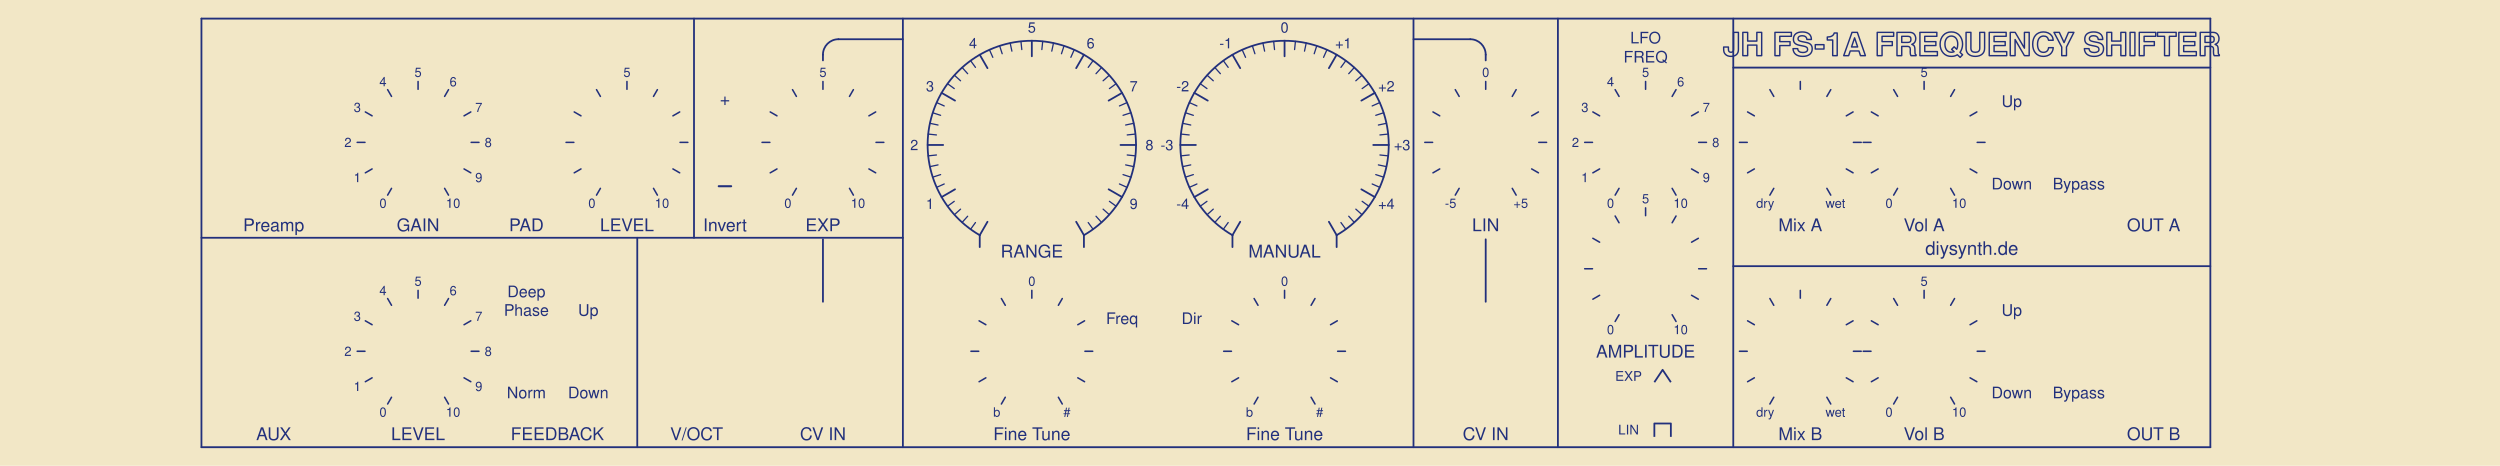
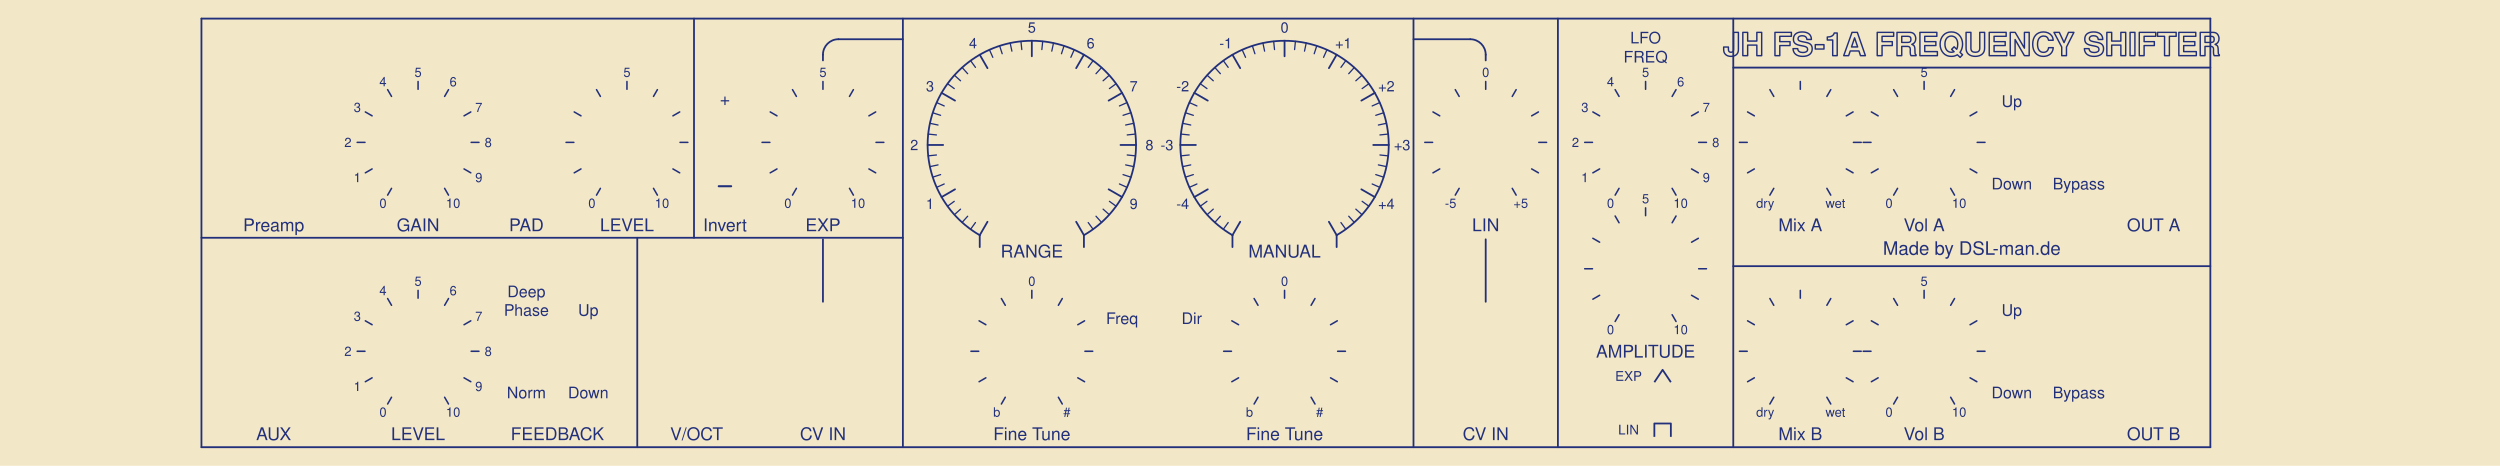
<svg xmlns="http://www.w3.org/2000/svg" width="484.717mm" height="90.311mm" viewBox="-1.058 -1.106 484.717 90.311">
  <rect x="-1.058" y="-1.106" width="484.717" height="90.311" fill="#F2E7C6" />
  <line x1="38" y1="2.5" x2="427.5" y2="2.5" stroke="#22307C" stroke-width="0.35" stroke-linecap="round" />
  <line x1="38" y1="85.6" x2="427.5" y2="85.6" stroke="#22307C" stroke-width="0.35" stroke-linecap="round" />
  <line x1="38" y1="45" x2="174" y2="45" stroke="#22307C" stroke-width="0.35" stroke-linecap="round" />
  <line x1="335" y1="12" x2="427.5" y2="12" stroke="#22307C" stroke-width="0.35" stroke-linecap="round" />
  <line x1="335" y1="50.5" x2="427.5" y2="50.5" stroke="#22307C" stroke-width="0.35" stroke-linecap="round" />
  <line x1="38" y1="2.5" x2="38" y2="85.6" stroke="#22307C" stroke-width="0.35" stroke-linecap="round" />
  <line x1="133.5" y1="2.5" x2="133.5" y2="45" stroke="#22307C" stroke-width="0.35" stroke-linecap="round" />
  <line x1="122.5" y1="45" x2="122.5" y2="85.6" stroke="#22307C" stroke-width="0.35" stroke-linecap="round" />
  <line x1="174" y1="2.5" x2="174" y2="85.6" stroke="#22307C" stroke-width="0.35" stroke-linecap="round" />
  <line x1="273" y1="2.5" x2="273" y2="85.6" stroke="#22307C" stroke-width="0.35" stroke-linecap="round" />
  <line x1="301" y1="2.5" x2="301" y2="85.6" stroke="#22307C" stroke-width="0.35" stroke-linecap="round" />
  <line x1="335" y1="2.5" x2="335" y2="85.6" stroke="#22307C" stroke-width="0.35" stroke-linecap="round" />
  <line x1="427.5" y1="2.5" x2="427.5" y2="85.6" stroke="#22307C" stroke-width="0.35" stroke-linecap="round" />
  <text x="52" y="43.724" font-family="'Segoe UI', 'Myriad Pro', 'Helvetica Neue', Helvetica, Arial, sans-serif" font-size="3.4" text-anchor="middle" fill="#22307C">Preamp</text>
  <line x1="74.85" y1="35.42" x2="74.1" y2="36.719" stroke="#22307C" stroke-width="0.3" stroke-linecap="round" />
  <line x1="71.08" y1="31.65" x2="69.781" y2="32.4" stroke="#22307C" stroke-width="0.3" stroke-linecap="round" />
  <line x1="69.7" y1="26.5" x2="68.2" y2="26.5" stroke="#22307C" stroke-width="0.3" stroke-linecap="round" />
  <line x1="71.08" y1="21.35" x2="69.781" y2="20.6" stroke="#22307C" stroke-width="0.3" stroke-linecap="round" />
  <line x1="74.85" y1="17.58" x2="74.1" y2="16.281" stroke="#22307C" stroke-width="0.3" stroke-linecap="round" />
  <line x1="80" y1="16.2" x2="80" y2="14.7" stroke="#22307C" stroke-width="0.3" stroke-linecap="round" />
  <line x1="85.15" y1="17.58" x2="85.9" y2="16.281" stroke="#22307C" stroke-width="0.3" stroke-linecap="round" />
  <line x1="88.92" y1="21.35" x2="90.219" y2="20.6" stroke="#22307C" stroke-width="0.3" stroke-linecap="round" />
  <line x1="90.3" y1="26.5" x2="91.8" y2="26.5" stroke="#22307C" stroke-width="0.3" stroke-linecap="round" />
  <line x1="88.92" y1="31.65" x2="90.219" y2="32.4" stroke="#22307C" stroke-width="0.3" stroke-linecap="round" />
  <line x1="85.15" y1="35.42" x2="85.9" y2="36.719" stroke="#22307C" stroke-width="0.3" stroke-linecap="round" />
  <text x="73.2" y="39.178" font-family="'Segoe UI', 'Myriad Pro', 'Helvetica Neue', Helvetica, Arial, sans-serif" font-size="2.5" text-anchor="middle" fill="#22307C">0</text>
  <text x="68.222" y="34.2" font-family="'Segoe UI', 'Myriad Pro', 'Helvetica Neue', Helvetica, Arial, sans-serif" font-size="2.5" text-anchor="middle" fill="#22307C">1</text>
  <text x="66.4" y="27.4" font-family="'Segoe UI', 'Myriad Pro', 'Helvetica Neue', Helvetica, Arial, sans-serif" font-size="2.5" text-anchor="middle" fill="#22307C">2</text>
  <text x="68.222" y="20.6" font-family="'Segoe UI', 'Myriad Pro', 'Helvetica Neue', Helvetica, Arial, sans-serif" font-size="2.5" text-anchor="middle" fill="#22307C">3</text>
  <text x="73.2" y="15.622" font-family="'Segoe UI', 'Myriad Pro', 'Helvetica Neue', Helvetica, Arial, sans-serif" font-size="2.5" text-anchor="middle" fill="#22307C">4</text>
  <text x="80" y="13.8" font-family="'Segoe UI', 'Myriad Pro', 'Helvetica Neue', Helvetica, Arial, sans-serif" font-size="2.5" text-anchor="middle" fill="#22307C">5</text>
  <text x="86.8" y="15.622" font-family="'Segoe UI', 'Myriad Pro', 'Helvetica Neue', Helvetica, Arial, sans-serif" font-size="2.5" text-anchor="middle" fill="#22307C">6</text>
  <text x="91.778" y="20.6" font-family="'Segoe UI', 'Myriad Pro', 'Helvetica Neue', Helvetica, Arial, sans-serif" font-size="2.5" text-anchor="middle" fill="#22307C">7</text>
  <text x="93.6" y="27.4" font-family="'Segoe UI', 'Myriad Pro', 'Helvetica Neue', Helvetica, Arial, sans-serif" font-size="2.5" text-anchor="middle" fill="#22307C">8</text>
  <text x="91.778" y="34.2" font-family="'Segoe UI', 'Myriad Pro', 'Helvetica Neue', Helvetica, Arial, sans-serif" font-size="2.5" text-anchor="middle" fill="#22307C">9</text>
  <text x="86.8" y="39.178" font-family="'Segoe UI', 'Myriad Pro', 'Helvetica Neue', Helvetica, Arial, sans-serif" font-size="2.5" text-anchor="middle" fill="#22307C">10</text>
  <text x="80" y="43.724" font-family="'Segoe UI', 'Myriad Pro', 'Helvetica Neue', Helvetica, Arial, sans-serif" font-size="3.4" text-anchor="middle" fill="#22307C">GAIN</text>
  <text x="101" y="43.724" font-family="'Segoe UI', 'Myriad Pro', 'Helvetica Neue', Helvetica, Arial, sans-serif" font-size="3.4" text-anchor="middle" fill="#22307C">PAD</text>
  <line x1="115.35" y1="35.42" x2="114.6" y2="36.719" stroke="#22307C" stroke-width="0.3" stroke-linecap="round" />
  <line x1="111.58" y1="31.65" x2="110.281" y2="32.4" stroke="#22307C" stroke-width="0.3" stroke-linecap="round" />
  <line x1="110.2" y1="26.5" x2="108.7" y2="26.5" stroke="#22307C" stroke-width="0.3" stroke-linecap="round" />
  <line x1="111.58" y1="21.35" x2="110.281" y2="20.6" stroke="#22307C" stroke-width="0.3" stroke-linecap="round" />
  <line x1="115.35" y1="17.58" x2="114.6" y2="16.281" stroke="#22307C" stroke-width="0.3" stroke-linecap="round" />
  <line x1="120.5" y1="16.2" x2="120.5" y2="14.7" stroke="#22307C" stroke-width="0.3" stroke-linecap="round" />
  <line x1="125.65" y1="17.58" x2="126.4" y2="16.281" stroke="#22307C" stroke-width="0.3" stroke-linecap="round" />
  <line x1="129.42" y1="21.35" x2="130.719" y2="20.6" stroke="#22307C" stroke-width="0.3" stroke-linecap="round" />
  <line x1="130.8" y1="26.5" x2="132.3" y2="26.5" stroke="#22307C" stroke-width="0.3" stroke-linecap="round" />
  <line x1="129.42" y1="31.65" x2="130.719" y2="32.4" stroke="#22307C" stroke-width="0.3" stroke-linecap="round" />
  <line x1="125.65" y1="35.42" x2="126.4" y2="36.719" stroke="#22307C" stroke-width="0.3" stroke-linecap="round" />
  <text x="113.7" y="39.178" font-family="'Segoe UI', 'Myriad Pro', 'Helvetica Neue', Helvetica, Arial, sans-serif" font-size="2.5" text-anchor="middle" fill="#22307C">0</text>
  <text x="120.5" y="13.8" font-family="'Segoe UI', 'Myriad Pro', 'Helvetica Neue', Helvetica, Arial, sans-serif" font-size="2.5" text-anchor="middle" fill="#22307C">5</text>
  <text x="127.3" y="39.178" font-family="'Segoe UI', 'Myriad Pro', 'Helvetica Neue', Helvetica, Arial, sans-serif" font-size="2.5" text-anchor="middle" fill="#22307C">10</text>
  <text x="120.5" y="43.724" font-family="'Segoe UI', 'Myriad Pro', 'Helvetica Neue', Helvetica, Arial, sans-serif" font-size="3.4" text-anchor="middle" fill="#22307C">LEVEL</text>
  <text x="52" y="84.224" font-family="'Segoe UI', 'Myriad Pro', 'Helvetica Neue', Helvetica, Arial, sans-serif" font-size="3.4" text-anchor="middle" fill="#22307C">AUX</text>
  <line x1="74.85" y1="75.92" x2="74.1" y2="77.219" stroke="#22307C" stroke-width="0.3" stroke-linecap="round" />
  <line x1="71.08" y1="72.15" x2="69.781" y2="72.9" stroke="#22307C" stroke-width="0.3" stroke-linecap="round" />
  <line x1="69.7" y1="67" x2="68.2" y2="67" stroke="#22307C" stroke-width="0.3" stroke-linecap="round" />
  <line x1="71.08" y1="61.85" x2="69.781" y2="61.1" stroke="#22307C" stroke-width="0.3" stroke-linecap="round" />
  <line x1="74.85" y1="58.08" x2="74.1" y2="56.781" stroke="#22307C" stroke-width="0.3" stroke-linecap="round" />
  <line x1="80" y1="56.7" x2="80" y2="55.2" stroke="#22307C" stroke-width="0.3" stroke-linecap="round" />
  <line x1="85.15" y1="58.08" x2="85.9" y2="56.781" stroke="#22307C" stroke-width="0.3" stroke-linecap="round" />
  <line x1="88.92" y1="61.85" x2="90.219" y2="61.1" stroke="#22307C" stroke-width="0.3" stroke-linecap="round" />
  <line x1="90.3" y1="67" x2="91.8" y2="67" stroke="#22307C" stroke-width="0.3" stroke-linecap="round" />
  <line x1="88.92" y1="72.15" x2="90.219" y2="72.9" stroke="#22307C" stroke-width="0.3" stroke-linecap="round" />
  <line x1="85.15" y1="75.92" x2="85.9" y2="77.219" stroke="#22307C" stroke-width="0.3" stroke-linecap="round" />
  <text x="73.2" y="79.678" font-family="'Segoe UI', 'Myriad Pro', 'Helvetica Neue', Helvetica, Arial, sans-serif" font-size="2.5" text-anchor="middle" fill="#22307C">0</text>
  <text x="68.222" y="74.7" font-family="'Segoe UI', 'Myriad Pro', 'Helvetica Neue', Helvetica, Arial, sans-serif" font-size="2.5" text-anchor="middle" fill="#22307C">1</text>
  <text x="66.4" y="67.9" font-family="'Segoe UI', 'Myriad Pro', 'Helvetica Neue', Helvetica, Arial, sans-serif" font-size="2.5" text-anchor="middle" fill="#22307C">2</text>
  <text x="68.222" y="61.1" font-family="'Segoe UI', 'Myriad Pro', 'Helvetica Neue', Helvetica, Arial, sans-serif" font-size="2.5" text-anchor="middle" fill="#22307C">3</text>
  <text x="73.2" y="56.122" font-family="'Segoe UI', 'Myriad Pro', 'Helvetica Neue', Helvetica, Arial, sans-serif" font-size="2.5" text-anchor="middle" fill="#22307C">4</text>
  <text x="80" y="54.3" font-family="'Segoe UI', 'Myriad Pro', 'Helvetica Neue', Helvetica, Arial, sans-serif" font-size="2.5" text-anchor="middle" fill="#22307C">5</text>
  <text x="86.8" y="56.122" font-family="'Segoe UI', 'Myriad Pro', 'Helvetica Neue', Helvetica, Arial, sans-serif" font-size="2.5" text-anchor="middle" fill="#22307C">6</text>
  <text x="91.778" y="61.1" font-family="'Segoe UI', 'Myriad Pro', 'Helvetica Neue', Helvetica, Arial, sans-serif" font-size="2.5" text-anchor="middle" fill="#22307C">7</text>
  <text x="93.6" y="67.9" font-family="'Segoe UI', 'Myriad Pro', 'Helvetica Neue', Helvetica, Arial, sans-serif" font-size="2.5" text-anchor="middle" fill="#22307C">8</text>
  <text x="91.778" y="74.7" font-family="'Segoe UI', 'Myriad Pro', 'Helvetica Neue', Helvetica, Arial, sans-serif" font-size="2.5" text-anchor="middle" fill="#22307C">9</text>
  <text x="86.8" y="79.678" font-family="'Segoe UI', 'Myriad Pro', 'Helvetica Neue', Helvetica, Arial, sans-serif" font-size="2.5" text-anchor="middle" fill="#22307C">10</text>
  <text x="80" y="84.224" font-family="'Segoe UI', 'Myriad Pro', 'Helvetica Neue', Helvetica, Arial, sans-serif" font-size="3.4" text-anchor="middle" fill="#22307C">LEVEL</text>
  <text x="101" y="56.516" font-family="'Segoe UI', 'Myriad Pro', 'Helvetica Neue', Helvetica, Arial, sans-serif" font-size="3.1" text-anchor="middle" fill="#22307C">Deep</text>
  <text x="101" y="60.116" font-family="'Segoe UI', 'Myriad Pro', 'Helvetica Neue', Helvetica, Arial, sans-serif" font-size="3.1" text-anchor="middle" fill="#22307C">Phase</text>
  <text x="101" y="76.116" font-family="'Segoe UI', 'Myriad Pro', 'Helvetica Neue', Helvetica, Arial, sans-serif" font-size="3.1" text-anchor="middle" fill="#22307C">Norm</text>
  <text x="113" y="60.116" font-family="'Segoe UI', 'Myriad Pro', 'Helvetica Neue', Helvetica, Arial, sans-serif" font-size="3.1" text-anchor="middle" fill="#22307C">Up</text>
  <text x="113" y="76.116" font-family="'Segoe UI', 'Myriad Pro', 'Helvetica Neue', Helvetica, Arial, sans-serif" font-size="3.1" text-anchor="middle" fill="#22307C">Down</text>
  <text x="107" y="84.224" font-family="'Segoe UI', 'Myriad Pro', 'Helvetica Neue', Helvetica, Arial, sans-serif" font-size="3.4" text-anchor="middle" fill="#22307C">FEEDBACK</text>
  <text x="139.5" y="19.224" font-family="'Segoe UI', 'Myriad Pro', 'Helvetica Neue', Helvetica, Arial, sans-serif" font-size="3.4" text-anchor="middle" fill="#22307C">+</text>
  <line x1="138.3" y1="35" x2="140.7" y2="35" stroke="#22307C" stroke-width="0.4" stroke-linecap="round" />
  <text x="139.5" y="43.724" font-family="'Segoe UI', 'Myriad Pro', 'Helvetica Neue', Helvetica, Arial, sans-serif" font-size="3.4" text-anchor="middle" fill="#22307C">Invert</text>
  <line x1="153.35" y1="35.42" x2="152.6" y2="36.719" stroke="#22307C" stroke-width="0.3" stroke-linecap="round" />
  <line x1="149.58" y1="31.65" x2="148.281" y2="32.4" stroke="#22307C" stroke-width="0.3" stroke-linecap="round" />
  <line x1="148.2" y1="26.5" x2="146.7" y2="26.5" stroke="#22307C" stroke-width="0.3" stroke-linecap="round" />
  <line x1="149.58" y1="21.35" x2="148.281" y2="20.6" stroke="#22307C" stroke-width="0.3" stroke-linecap="round" />
  <line x1="153.35" y1="17.58" x2="152.6" y2="16.281" stroke="#22307C" stroke-width="0.3" stroke-linecap="round" />
  <line x1="158.5" y1="16.2" x2="158.5" y2="14.7" stroke="#22307C" stroke-width="0.3" stroke-linecap="round" />
  <line x1="163.65" y1="17.58" x2="164.4" y2="16.281" stroke="#22307C" stroke-width="0.3" stroke-linecap="round" />
  <line x1="167.42" y1="21.35" x2="168.719" y2="20.6" stroke="#22307C" stroke-width="0.3" stroke-linecap="round" />
  <line x1="168.8" y1="26.5" x2="170.3" y2="26.5" stroke="#22307C" stroke-width="0.3" stroke-linecap="round" />
  <line x1="167.42" y1="31.65" x2="168.719" y2="32.4" stroke="#22307C" stroke-width="0.3" stroke-linecap="round" />
  <line x1="163.65" y1="35.42" x2="164.4" y2="36.719" stroke="#22307C" stroke-width="0.3" stroke-linecap="round" />
  <text x="151.7" y="39.178" font-family="'Segoe UI', 'Myriad Pro', 'Helvetica Neue', Helvetica, Arial, sans-serif" font-size="2.5" text-anchor="middle" fill="#22307C">0</text>
  <text x="158.5" y="13.8" font-family="'Segoe UI', 'Myriad Pro', 'Helvetica Neue', Helvetica, Arial, sans-serif" font-size="2.5" text-anchor="middle" fill="#22307C">5</text>
  <text x="165.3" y="39.178" font-family="'Segoe UI', 'Myriad Pro', 'Helvetica Neue', Helvetica, Arial, sans-serif" font-size="2.5" text-anchor="middle" fill="#22307C">10</text>
  <text x="158.5" y="43.724" font-family="'Segoe UI', 'Myriad Pro', 'Helvetica Neue', Helvetica, Arial, sans-serif" font-size="3.4" text-anchor="middle" fill="#22307C">EXP</text>
  <text x="134" y="84.224" font-family="'Segoe UI', 'Myriad Pro', 'Helvetica Neue', Helvetica, Arial, sans-serif" font-size="3.4" text-anchor="middle" fill="#22307C">V/OCT</text>
  <text x="158.5" y="84.224" font-family="'Segoe UI', 'Myriad Pro', 'Helvetica Neue', Helvetica, Arial, sans-serif" font-size="3.4" text-anchor="middle" fill="#22307C">CV IN</text>
  <line x1="174" y1="6.5" x2="161.5" y2="6.5" stroke="#22307C" stroke-width="0.35" stroke-linecap="round" />
  <path d="M 158.5 9.5 A 3 3 0 0 1 161.5 6.5" fill="none" stroke="#22307C" stroke-width="0.35" stroke-linecap="round" />
  <line x1="158.5" y1="9.5" x2="158.5" y2="10.6" stroke="#22307C" stroke-width="0.35" stroke-linecap="round" />
  <line x1="158.5" y1="45.3" x2="158.5" y2="57.4" stroke="#22307C" stroke-width="0.35" stroke-linecap="round" />
  <line x1="190.4" y1="41.896" x2="188.9" y2="44.494" stroke="#22307C" stroke-width="0.35" stroke-linecap="round" />
  <line x1="184.104" y1="35.6" x2="181.506" y2="37.1" stroke="#22307C" stroke-width="0.35" stroke-linecap="round" />
  <line x1="181.8" y1="27" x2="178.8" y2="27" stroke="#22307C" stroke-width="0.35" stroke-linecap="round" />
  <line x1="184.104" y1="18.4" x2="181.506" y2="16.9" stroke="#22307C" stroke-width="0.35" stroke-linecap="round" />
  <line x1="190.4" y1="12.104" x2="188.9" y2="9.506" stroke="#22307C" stroke-width="0.35" stroke-linecap="round" />
  <line x1="199" y1="9.8" x2="199" y2="6.8" stroke="#22307C" stroke-width="0.35" stroke-linecap="round" />
  <line x1="207.6" y1="12.104" x2="209.1" y2="9.506" stroke="#22307C" stroke-width="0.35" stroke-linecap="round" />
  <line x1="213.896" y1="18.4" x2="216.494" y2="16.9" stroke="#22307C" stroke-width="0.35" stroke-linecap="round" />
  <line x1="216.2" y1="27" x2="219.2" y2="27" stroke="#22307C" stroke-width="0.35" stroke-linecap="round" />
  <line x1="213.896" y1="35.6" x2="216.494" y2="37.1" stroke="#22307C" stroke-width="0.35" stroke-linecap="round" />
  <line x1="207.6" y1="41.896" x2="209.1" y2="44.494" stroke="#22307C" stroke-width="0.35" stroke-linecap="round" />
  <line x1="188.067" y1="42.048" x2="187.127" y2="43.342" stroke="#22307C" stroke-width="0.25" stroke-linecap="round" />
  <line x1="186.554" y1="40.822" x2="185.484" y2="42.012" stroke="#22307C" stroke-width="0.25" stroke-linecap="round" />
  <line x1="185.178" y1="39.446" x2="183.988" y2="40.516" stroke="#22307C" stroke-width="0.25" stroke-linecap="round" />
  <line x1="183.952" y1="37.933" x2="182.658" y2="38.873" stroke="#22307C" stroke-width="0.25" stroke-linecap="round" />
  <line x1="182.008" y1="34.565" x2="180.546" y2="35.216" stroke="#22307C" stroke-width="0.25" stroke-linecap="round" />
  <line x1="181.31" y1="32.748" x2="179.789" y2="33.242" stroke="#22307C" stroke-width="0.25" stroke-linecap="round" />
  <line x1="180.806" y1="30.867" x2="179.241" y2="31.2" stroke="#22307C" stroke-width="0.25" stroke-linecap="round" />
  <line x1="180.502" y1="28.944" x2="178.911" y2="29.111" stroke="#22307C" stroke-width="0.25" stroke-linecap="round" />
  <line x1="180.502" y1="25.056" x2="178.911" y2="24.889" stroke="#22307C" stroke-width="0.25" stroke-linecap="round" />
  <line x1="180.806" y1="23.133" x2="179.241" y2="22.8" stroke="#22307C" stroke-width="0.25" stroke-linecap="round" />
  <line x1="181.31" y1="21.252" x2="179.789" y2="20.758" stroke="#22307C" stroke-width="0.25" stroke-linecap="round" />
  <line x1="182.008" y1="19.435" x2="180.546" y2="18.784" stroke="#22307C" stroke-width="0.25" stroke-linecap="round" />
  <line x1="183.952" y1="16.067" x2="182.658" y2="15.127" stroke="#22307C" stroke-width="0.25" stroke-linecap="round" />
  <line x1="185.178" y1="14.554" x2="183.988" y2="13.484" stroke="#22307C" stroke-width="0.25" stroke-linecap="round" />
  <line x1="186.554" y1="13.178" x2="185.484" y2="11.988" stroke="#22307C" stroke-width="0.25" stroke-linecap="round" />
  <line x1="188.067" y1="11.952" x2="187.127" y2="10.658" stroke="#22307C" stroke-width="0.25" stroke-linecap="round" />
  <line x1="191.435" y1="10.008" x2="190.784" y2="8.546" stroke="#22307C" stroke-width="0.25" stroke-linecap="round" />
  <line x1="193.252" y1="9.31" x2="192.758" y2="7.789" stroke="#22307C" stroke-width="0.25" stroke-linecap="round" />
  <line x1="195.133" y1="8.806" x2="194.8" y2="7.241" stroke="#22307C" stroke-width="0.25" stroke-linecap="round" />
  <line x1="197.056" y1="8.502" x2="196.889" y2="6.911" stroke="#22307C" stroke-width="0.25" stroke-linecap="round" />
  <line x1="200.944" y1="8.502" x2="201.111" y2="6.911" stroke="#22307C" stroke-width="0.25" stroke-linecap="round" />
  <line x1="202.867" y1="8.806" x2="203.2" y2="7.241" stroke="#22307C" stroke-width="0.25" stroke-linecap="round" />
  <line x1="204.748" y1="9.31" x2="205.242" y2="7.789" stroke="#22307C" stroke-width="0.25" stroke-linecap="round" />
  <line x1="206.565" y1="10.008" x2="207.216" y2="8.546" stroke="#22307C" stroke-width="0.25" stroke-linecap="round" />
  <line x1="209.933" y1="11.952" x2="210.873" y2="10.658" stroke="#22307C" stroke-width="0.25" stroke-linecap="round" />
  <line x1="211.446" y1="13.178" x2="212.516" y2="11.988" stroke="#22307C" stroke-width="0.25" stroke-linecap="round" />
  <line x1="212.822" y1="14.554" x2="214.012" y2="13.484" stroke="#22307C" stroke-width="0.25" stroke-linecap="round" />
  <line x1="214.048" y1="16.067" x2="215.342" y2="15.127" stroke="#22307C" stroke-width="0.25" stroke-linecap="round" />
  <line x1="215.992" y1="19.435" x2="217.454" y2="18.784" stroke="#22307C" stroke-width="0.25" stroke-linecap="round" />
  <line x1="216.69" y1="21.252" x2="218.211" y2="20.758" stroke="#22307C" stroke-width="0.25" stroke-linecap="round" />
  <line x1="217.194" y1="23.133" x2="218.759" y2="22.8" stroke="#22307C" stroke-width="0.25" stroke-linecap="round" />
  <line x1="217.498" y1="25.056" x2="219.089" y2="24.889" stroke="#22307C" stroke-width="0.25" stroke-linecap="round" />
  <line x1="217.498" y1="28.944" x2="219.089" y2="29.111" stroke="#22307C" stroke-width="0.25" stroke-linecap="round" />
  <line x1="217.194" y1="30.867" x2="218.759" y2="31.2" stroke="#22307C" stroke-width="0.25" stroke-linecap="round" />
  <line x1="216.69" y1="32.748" x2="218.211" y2="33.242" stroke="#22307C" stroke-width="0.25" stroke-linecap="round" />
  <line x1="215.992" y1="34.565" x2="217.454" y2="35.216" stroke="#22307C" stroke-width="0.25" stroke-linecap="round" />
  <line x1="214.048" y1="37.933" x2="215.342" y2="38.873" stroke="#22307C" stroke-width="0.25" stroke-linecap="round" />
  <line x1="212.822" y1="39.446" x2="214.012" y2="40.516" stroke="#22307C" stroke-width="0.25" stroke-linecap="round" />
  <line x1="211.446" y1="40.822" x2="212.516" y2="42.012" stroke="#22307C" stroke-width="0.25" stroke-linecap="round" />
  <line x1="209.933" y1="42.048" x2="210.873" y2="43.342" stroke="#22307C" stroke-width="0.25" stroke-linecap="round" />
  <path d="M 188.9 44.494 A 20.2 20.2 0 1 1 209.1 44.494" fill="none" stroke="#22307C" stroke-width="0.35" stroke-linecap="round" />
  <line x1="188.9" y1="44.494" x2="188.9" y2="46.8" stroke="#22307C" stroke-width="0.35" stroke-linecap="round" />
  <line x1="209.1" y1="44.494" x2="209.1" y2="46.8" stroke="#22307C" stroke-width="0.35" stroke-linecap="round" />
  <text x="179.255" y="39.408" font-family="'Segoe UI', 'Myriad Pro', 'Helvetica Neue', Helvetica, Arial, sans-serif" font-size="2.8" text-anchor="middle" fill="#22307C">1</text>
  <text x="176.2" y="28.008" font-family="'Segoe UI', 'Myriad Pro', 'Helvetica Neue', Helvetica, Arial, sans-serif" font-size="2.8" text-anchor="middle" fill="#22307C">2</text>
  <text x="179.255" y="16.608" font-family="'Segoe UI', 'Myriad Pro', 'Helvetica Neue', Helvetica, Arial, sans-serif" font-size="2.8" text-anchor="middle" fill="#22307C">3</text>
  <text x="187.6" y="8.263" font-family="'Segoe UI', 'Myriad Pro', 'Helvetica Neue', Helvetica, Arial, sans-serif" font-size="2.8" text-anchor="middle" fill="#22307C">4</text>
  <text x="199" y="5.208" font-family="'Segoe UI', 'Myriad Pro', 'Helvetica Neue', Helvetica, Arial, sans-serif" font-size="2.8" text-anchor="middle" fill="#22307C">5</text>
  <text x="210.4" y="8.263" font-family="'Segoe UI', 'Myriad Pro', 'Helvetica Neue', Helvetica, Arial, sans-serif" font-size="2.8" text-anchor="middle" fill="#22307C">6</text>
  <text x="218.745" y="16.608" font-family="'Segoe UI', 'Myriad Pro', 'Helvetica Neue', Helvetica, Arial, sans-serif" font-size="2.8" text-anchor="middle" fill="#22307C">7</text>
  <text x="221.8" y="28.008" font-family="'Segoe UI', 'Myriad Pro', 'Helvetica Neue', Helvetica, Arial, sans-serif" font-size="2.8" text-anchor="middle" fill="#22307C">8</text>
  <text x="218.745" y="39.408" font-family="'Segoe UI', 'Myriad Pro', 'Helvetica Neue', Helvetica, Arial, sans-serif" font-size="2.8" text-anchor="middle" fill="#22307C">9</text>
  <text x="199" y="48.824" font-family="'Segoe UI', 'Myriad Pro', 'Helvetica Neue', Helvetica, Arial, sans-serif" font-size="3.4" text-anchor="middle" fill="#22307C">RANGE</text>
  <line x1="239.4" y1="41.896" x2="237.9" y2="44.494" stroke="#22307C" stroke-width="0.35" stroke-linecap="round" />
  <line x1="233.104" y1="35.6" x2="230.506" y2="37.1" stroke="#22307C" stroke-width="0.35" stroke-linecap="round" />
  <line x1="230.8" y1="27" x2="227.8" y2="27" stroke="#22307C" stroke-width="0.35" stroke-linecap="round" />
  <line x1="233.104" y1="18.4" x2="230.506" y2="16.9" stroke="#22307C" stroke-width="0.35" stroke-linecap="round" />
  <line x1="239.4" y1="12.104" x2="237.9" y2="9.506" stroke="#22307C" stroke-width="0.35" stroke-linecap="round" />
  <line x1="248" y1="9.8" x2="248" y2="6.8" stroke="#22307C" stroke-width="0.35" stroke-linecap="round" />
  <line x1="256.6" y1="12.104" x2="258.1" y2="9.506" stroke="#22307C" stroke-width="0.35" stroke-linecap="round" />
  <line x1="262.896" y1="18.4" x2="265.494" y2="16.9" stroke="#22307C" stroke-width="0.35" stroke-linecap="round" />
  <line x1="265.2" y1="27" x2="268.2" y2="27" stroke="#22307C" stroke-width="0.35" stroke-linecap="round" />
  <line x1="262.896" y1="35.6" x2="265.494" y2="37.1" stroke="#22307C" stroke-width="0.35" stroke-linecap="round" />
  <line x1="256.6" y1="41.896" x2="258.1" y2="44.494" stroke="#22307C" stroke-width="0.35" stroke-linecap="round" />
  <line x1="237.067" y1="42.048" x2="236.127" y2="43.342" stroke="#22307C" stroke-width="0.25" stroke-linecap="round" />
  <line x1="235.554" y1="40.822" x2="234.484" y2="42.012" stroke="#22307C" stroke-width="0.25" stroke-linecap="round" />
  <line x1="234.178" y1="39.446" x2="232.988" y2="40.516" stroke="#22307C" stroke-width="0.25" stroke-linecap="round" />
  <line x1="232.952" y1="37.933" x2="231.658" y2="38.873" stroke="#22307C" stroke-width="0.25" stroke-linecap="round" />
  <line x1="231.008" y1="34.565" x2="229.546" y2="35.216" stroke="#22307C" stroke-width="0.25" stroke-linecap="round" />
  <line x1="230.31" y1="32.748" x2="228.789" y2="33.242" stroke="#22307C" stroke-width="0.25" stroke-linecap="round" />
  <line x1="229.806" y1="30.867" x2="228.241" y2="31.2" stroke="#22307C" stroke-width="0.25" stroke-linecap="round" />
  <line x1="229.502" y1="28.944" x2="227.911" y2="29.111" stroke="#22307C" stroke-width="0.25" stroke-linecap="round" />
  <line x1="229.502" y1="25.056" x2="227.911" y2="24.889" stroke="#22307C" stroke-width="0.25" stroke-linecap="round" />
  <line x1="229.806" y1="23.133" x2="228.241" y2="22.8" stroke="#22307C" stroke-width="0.25" stroke-linecap="round" />
  <line x1="230.31" y1="21.252" x2="228.789" y2="20.758" stroke="#22307C" stroke-width="0.25" stroke-linecap="round" />
  <line x1="231.008" y1="19.435" x2="229.546" y2="18.784" stroke="#22307C" stroke-width="0.25" stroke-linecap="round" />
  <line x1="232.952" y1="16.067" x2="231.658" y2="15.127" stroke="#22307C" stroke-width="0.25" stroke-linecap="round" />
  <line x1="234.178" y1="14.554" x2="232.988" y2="13.484" stroke="#22307C" stroke-width="0.25" stroke-linecap="round" />
  <line x1="235.554" y1="13.178" x2="234.484" y2="11.988" stroke="#22307C" stroke-width="0.25" stroke-linecap="round" />
  <line x1="237.067" y1="11.952" x2="236.127" y2="10.658" stroke="#22307C" stroke-width="0.25" stroke-linecap="round" />
  <line x1="240.435" y1="10.008" x2="239.784" y2="8.546" stroke="#22307C" stroke-width="0.25" stroke-linecap="round" />
  <line x1="242.252" y1="9.31" x2="241.758" y2="7.789" stroke="#22307C" stroke-width="0.25" stroke-linecap="round" />
  <line x1="244.133" y1="8.806" x2="243.8" y2="7.241" stroke="#22307C" stroke-width="0.25" stroke-linecap="round" />
  <line x1="246.056" y1="8.502" x2="245.889" y2="6.911" stroke="#22307C" stroke-width="0.25" stroke-linecap="round" />
  <line x1="249.944" y1="8.502" x2="250.111" y2="6.911" stroke="#22307C" stroke-width="0.25" stroke-linecap="round" />
  <line x1="251.867" y1="8.806" x2="252.2" y2="7.241" stroke="#22307C" stroke-width="0.25" stroke-linecap="round" />
  <line x1="253.748" y1="9.31" x2="254.242" y2="7.789" stroke="#22307C" stroke-width="0.25" stroke-linecap="round" />
  <line x1="255.565" y1="10.008" x2="256.216" y2="8.546" stroke="#22307C" stroke-width="0.25" stroke-linecap="round" />
  <line x1="258.933" y1="11.952" x2="259.873" y2="10.658" stroke="#22307C" stroke-width="0.25" stroke-linecap="round" />
  <line x1="260.446" y1="13.178" x2="261.516" y2="11.988" stroke="#22307C" stroke-width="0.25" stroke-linecap="round" />
  <line x1="261.822" y1="14.554" x2="263.012" y2="13.484" stroke="#22307C" stroke-width="0.25" stroke-linecap="round" />
  <line x1="263.048" y1="16.067" x2="264.342" y2="15.127" stroke="#22307C" stroke-width="0.25" stroke-linecap="round" />
  <line x1="264.992" y1="19.435" x2="266.454" y2="18.784" stroke="#22307C" stroke-width="0.25" stroke-linecap="round" />
  <line x1="265.69" y1="21.252" x2="267.211" y2="20.758" stroke="#22307C" stroke-width="0.25" stroke-linecap="round" />
  <line x1="266.194" y1="23.133" x2="267.759" y2="22.8" stroke="#22307C" stroke-width="0.25" stroke-linecap="round" />
  <line x1="266.498" y1="25.056" x2="268.089" y2="24.889" stroke="#22307C" stroke-width="0.25" stroke-linecap="round" />
  <line x1="266.498" y1="28.944" x2="268.089" y2="29.111" stroke="#22307C" stroke-width="0.25" stroke-linecap="round" />
  <line x1="266.194" y1="30.867" x2="267.759" y2="31.2" stroke="#22307C" stroke-width="0.25" stroke-linecap="round" />
  <line x1="265.69" y1="32.748" x2="267.211" y2="33.242" stroke="#22307C" stroke-width="0.25" stroke-linecap="round" />
  <line x1="264.992" y1="34.565" x2="266.454" y2="35.216" stroke="#22307C" stroke-width="0.25" stroke-linecap="round" />
  <line x1="263.048" y1="37.933" x2="264.342" y2="38.873" stroke="#22307C" stroke-width="0.25" stroke-linecap="round" />
  <line x1="261.822" y1="39.446" x2="263.012" y2="40.516" stroke="#22307C" stroke-width="0.25" stroke-linecap="round" />
  <line x1="260.446" y1="40.822" x2="261.516" y2="42.012" stroke="#22307C" stroke-width="0.25" stroke-linecap="round" />
  <line x1="258.933" y1="42.048" x2="259.873" y2="43.342" stroke="#22307C" stroke-width="0.25" stroke-linecap="round" />
  <path d="M 237.9 44.494 A 20.2 20.2 0 1 1 258.1 44.494" fill="none" stroke="#22307C" stroke-width="0.35" stroke-linecap="round" />
  <line x1="237.9" y1="44.494" x2="237.9" y2="46.8" stroke="#22307C" stroke-width="0.35" stroke-linecap="round" />
  <line x1="258.1" y1="44.494" x2="258.1" y2="46.8" stroke="#22307C" stroke-width="0.35" stroke-linecap="round" />
  <text x="228.255" y="39.408" font-family="'Segoe UI', 'Myriad Pro', 'Helvetica Neue', Helvetica, Arial, sans-serif" font-size="2.8" text-anchor="middle" fill="#22307C">-4</text>
  <text x="225.2" y="28.008" font-family="'Segoe UI', 'Myriad Pro', 'Helvetica Neue', Helvetica, Arial, sans-serif" font-size="2.8" text-anchor="middle" fill="#22307C">-3</text>
  <text x="228.255" y="16.608" font-family="'Segoe UI', 'Myriad Pro', 'Helvetica Neue', Helvetica, Arial, sans-serif" font-size="2.8" text-anchor="middle" fill="#22307C">-2</text>
  <text x="236.6" y="8.263" font-family="'Segoe UI', 'Myriad Pro', 'Helvetica Neue', Helvetica, Arial, sans-serif" font-size="2.8" text-anchor="middle" fill="#22307C">-1</text>
  <text x="248" y="5.208" font-family="'Segoe UI', 'Myriad Pro', 'Helvetica Neue', Helvetica, Arial, sans-serif" font-size="2.8" text-anchor="middle" fill="#22307C">0</text>
  <text x="259.4" y="8.263" font-family="'Segoe UI', 'Myriad Pro', 'Helvetica Neue', Helvetica, Arial, sans-serif" font-size="2.8" text-anchor="middle" fill="#22307C">+1</text>
  <text x="267.745" y="16.608" font-family="'Segoe UI', 'Myriad Pro', 'Helvetica Neue', Helvetica, Arial, sans-serif" font-size="2.8" text-anchor="middle" fill="#22307C">+2</text>
  <text x="270.8" y="28.008" font-family="'Segoe UI', 'Myriad Pro', 'Helvetica Neue', Helvetica, Arial, sans-serif" font-size="2.8" text-anchor="middle" fill="#22307C">+3</text>
  <text x="267.745" y="39.408" font-family="'Segoe UI', 'Myriad Pro', 'Helvetica Neue', Helvetica, Arial, sans-serif" font-size="2.8" text-anchor="middle" fill="#22307C">+4</text>
  <text x="248" y="48.824" font-family="'Segoe UI', 'Myriad Pro', 'Helvetica Neue', Helvetica, Arial, sans-serif" font-size="3.4" text-anchor="middle" fill="#22307C">MANUAL</text>
  <line x1="193.85" y1="75.92" x2="193.1" y2="77.219" stroke="#22307C" stroke-width="0.3" stroke-linecap="round" />
  <line x1="190.08" y1="72.15" x2="188.781" y2="72.9" stroke="#22307C" stroke-width="0.3" stroke-linecap="round" />
  <line x1="188.7" y1="67" x2="187.2" y2="67" stroke="#22307C" stroke-width="0.3" stroke-linecap="round" />
  <line x1="190.08" y1="61.85" x2="188.781" y2="61.1" stroke="#22307C" stroke-width="0.3" stroke-linecap="round" />
  <line x1="193.85" y1="58.08" x2="193.1" y2="56.781" stroke="#22307C" stroke-width="0.3" stroke-linecap="round" />
  <line x1="199" y1="56.7" x2="199" y2="55.2" stroke="#22307C" stroke-width="0.3" stroke-linecap="round" />
  <line x1="204.15" y1="58.08" x2="204.9" y2="56.781" stroke="#22307C" stroke-width="0.3" stroke-linecap="round" />
  <line x1="207.92" y1="61.85" x2="209.219" y2="61.1" stroke="#22307C" stroke-width="0.3" stroke-linecap="round" />
  <line x1="209.3" y1="67" x2="210.8" y2="67" stroke="#22307C" stroke-width="0.3" stroke-linecap="round" />
  <line x1="207.92" y1="72.15" x2="209.219" y2="72.9" stroke="#22307C" stroke-width="0.3" stroke-linecap="round" />
  <line x1="204.15" y1="75.92" x2="204.9" y2="77.219" stroke="#22307C" stroke-width="0.3" stroke-linecap="round" />
  <text x="192.2" y="79.678" font-family="'Segoe UI', 'Myriad Pro', 'Helvetica Neue', Helvetica, Arial, sans-serif" font-size="2.5" text-anchor="middle" fill="#22307C">b</text>
  <text x="199" y="54.3" font-family="'Segoe UI', 'Myriad Pro', 'Helvetica Neue', Helvetica, Arial, sans-serif" font-size="2.5" text-anchor="middle" fill="#22307C">0</text>
  <text x="205.8" y="79.678" font-family="'Segoe UI', 'Myriad Pro', 'Helvetica Neue', Helvetica, Arial, sans-serif" font-size="2.5" text-anchor="middle" fill="#22307C">#</text>
  <text x="199" y="84.224" font-family="'Segoe UI', 'Myriad Pro', 'Helvetica Neue', Helvetica, Arial, sans-serif" font-size="3.4" text-anchor="middle" fill="#22307C">Fine Tune</text>
  <line x1="242.85" y1="75.92" x2="242.1" y2="77.219" stroke="#22307C" stroke-width="0.3" stroke-linecap="round" />
  <line x1="239.08" y1="72.15" x2="237.781" y2="72.9" stroke="#22307C" stroke-width="0.3" stroke-linecap="round" />
  <line x1="237.7" y1="67" x2="236.2" y2="67" stroke="#22307C" stroke-width="0.3" stroke-linecap="round" />
  <line x1="239.08" y1="61.85" x2="237.781" y2="61.1" stroke="#22307C" stroke-width="0.3" stroke-linecap="round" />
  <line x1="242.85" y1="58.08" x2="242.1" y2="56.781" stroke="#22307C" stroke-width="0.3" stroke-linecap="round" />
  <line x1="248" y1="56.7" x2="248" y2="55.2" stroke="#22307C" stroke-width="0.3" stroke-linecap="round" />
  <line x1="253.15" y1="58.08" x2="253.9" y2="56.781" stroke="#22307C" stroke-width="0.3" stroke-linecap="round" />
  <line x1="256.92" y1="61.85" x2="258.219" y2="61.1" stroke="#22307C" stroke-width="0.3" stroke-linecap="round" />
  <line x1="258.3" y1="67" x2="259.8" y2="67" stroke="#22307C" stroke-width="0.3" stroke-linecap="round" />
  <line x1="256.92" y1="72.15" x2="258.219" y2="72.9" stroke="#22307C" stroke-width="0.3" stroke-linecap="round" />
  <line x1="253.15" y1="75.92" x2="253.9" y2="77.219" stroke="#22307C" stroke-width="0.3" stroke-linecap="round" />
  <text x="241.2" y="79.678" font-family="'Segoe UI', 'Myriad Pro', 'Helvetica Neue', Helvetica, Arial, sans-serif" font-size="2.5" text-anchor="middle" fill="#22307C">b</text>
  <text x="248" y="54.3" font-family="'Segoe UI', 'Myriad Pro', 'Helvetica Neue', Helvetica, Arial, sans-serif" font-size="2.5" text-anchor="middle" fill="#22307C">0</text>
  <text x="254.8" y="79.678" font-family="'Segoe UI', 'Myriad Pro', 'Helvetica Neue', Helvetica, Arial, sans-serif" font-size="2.5" text-anchor="middle" fill="#22307C">#</text>
  <text x="248" y="84.224" font-family="'Segoe UI', 'Myriad Pro', 'Helvetica Neue', Helvetica, Arial, sans-serif" font-size="3.4" text-anchor="middle" fill="#22307C">Fine Tune</text>
  <text x="216.5" y="61.716" font-family="'Segoe UI', 'Myriad Pro', 'Helvetica Neue', Helvetica, Arial, sans-serif" font-size="3.1" text-anchor="middle" fill="#22307C">Freq</text>
  <text x="230" y="61.716" font-family="'Segoe UI', 'Myriad Pro', 'Helvetica Neue', Helvetica, Arial, sans-serif" font-size="3.1" text-anchor="middle" fill="#22307C">Dir</text>
  <line x1="281.85" y1="35.42" x2="281.1" y2="36.719" stroke="#22307C" stroke-width="0.3" stroke-linecap="round" />
  <line x1="278.08" y1="31.65" x2="276.781" y2="32.4" stroke="#22307C" stroke-width="0.3" stroke-linecap="round" />
  <line x1="276.7" y1="26.5" x2="275.2" y2="26.5" stroke="#22307C" stroke-width="0.3" stroke-linecap="round" />
  <line x1="278.08" y1="21.35" x2="276.781" y2="20.6" stroke="#22307C" stroke-width="0.3" stroke-linecap="round" />
  <line x1="281.85" y1="17.58" x2="281.1" y2="16.281" stroke="#22307C" stroke-width="0.3" stroke-linecap="round" />
  <line x1="287" y1="16.2" x2="287" y2="14.7" stroke="#22307C" stroke-width="0.3" stroke-linecap="round" />
  <line x1="292.15" y1="17.58" x2="292.9" y2="16.281" stroke="#22307C" stroke-width="0.3" stroke-linecap="round" />
  <line x1="295.92" y1="21.35" x2="297.219" y2="20.6" stroke="#22307C" stroke-width="0.3" stroke-linecap="round" />
  <line x1="297.3" y1="26.5" x2="298.8" y2="26.5" stroke="#22307C" stroke-width="0.3" stroke-linecap="round" />
  <line x1="295.92" y1="31.65" x2="297.219" y2="32.4" stroke="#22307C" stroke-width="0.3" stroke-linecap="round" />
  <line x1="292.15" y1="35.42" x2="292.9" y2="36.719" stroke="#22307C" stroke-width="0.3" stroke-linecap="round" />
  <text x="280.2" y="39.178" font-family="'Segoe UI', 'Myriad Pro', 'Helvetica Neue', Helvetica, Arial, sans-serif" font-size="2.5" text-anchor="middle" fill="#22307C">-5</text>
  <text x="287" y="13.8" font-family="'Segoe UI', 'Myriad Pro', 'Helvetica Neue', Helvetica, Arial, sans-serif" font-size="2.5" text-anchor="middle" fill="#22307C">0</text>
  <text x="293.8" y="39.178" font-family="'Segoe UI', 'Myriad Pro', 'Helvetica Neue', Helvetica, Arial, sans-serif" font-size="2.5" text-anchor="middle" fill="#22307C">+5</text>
  <text x="287" y="43.724" font-family="'Segoe UI', 'Myriad Pro', 'Helvetica Neue', Helvetica, Arial, sans-serif" font-size="3.4" text-anchor="middle" fill="#22307C">LIN</text>
  <text x="287" y="84.224" font-family="'Segoe UI', 'Myriad Pro', 'Helvetica Neue', Helvetica, Arial, sans-serif" font-size="3.4" text-anchor="middle" fill="#22307C">CV IN</text>
  <line x1="273" y1="6.5" x2="284" y2="6.5" stroke="#22307C" stroke-width="0.35" stroke-linecap="round" />
  <path d="M 284 6.5 A 3 3 0 0 1 287 9.5" fill="none" stroke="#22307C" stroke-width="0.35" stroke-linecap="round" />
  <line x1="287" y1="9.5" x2="287" y2="10.6" stroke="#22307C" stroke-width="0.35" stroke-linecap="round" />
  <line x1="287" y1="45.3" x2="287" y2="57.4" stroke="#22307C" stroke-width="0.35" stroke-linecap="round" />
  <text x="318" y="7.316" font-family="'Segoe UI', 'Myriad Pro', 'Helvetica Neue', Helvetica, Arial, sans-serif" font-size="3.1" text-anchor="middle" fill="#22307C">LFO</text>
  <text x="318" y="11.016" font-family="'Segoe UI', 'Myriad Pro', 'Helvetica Neue', Helvetica, Arial, sans-serif" font-size="3.1" text-anchor="middle" fill="#22307C">FREQ</text>
  <line x1="312.85" y1="35.42" x2="312.1" y2="36.719" stroke="#22307C" stroke-width="0.3" stroke-linecap="round" />
  <line x1="309.08" y1="31.65" x2="307.781" y2="32.4" stroke="#22307C" stroke-width="0.3" stroke-linecap="round" />
  <line x1="307.7" y1="26.5" x2="306.2" y2="26.5" stroke="#22307C" stroke-width="0.3" stroke-linecap="round" />
  <line x1="309.08" y1="21.35" x2="307.781" y2="20.6" stroke="#22307C" stroke-width="0.3" stroke-linecap="round" />
  <line x1="312.85" y1="17.58" x2="312.1" y2="16.281" stroke="#22307C" stroke-width="0.3" stroke-linecap="round" />
  <line x1="318" y1="16.2" x2="318" y2="14.7" stroke="#22307C" stroke-width="0.3" stroke-linecap="round" />
  <line x1="323.15" y1="17.58" x2="323.9" y2="16.281" stroke="#22307C" stroke-width="0.3" stroke-linecap="round" />
  <line x1="326.92" y1="21.35" x2="328.219" y2="20.6" stroke="#22307C" stroke-width="0.3" stroke-linecap="round" />
  <line x1="328.3" y1="26.5" x2="329.8" y2="26.5" stroke="#22307C" stroke-width="0.3" stroke-linecap="round" />
  <line x1="326.92" y1="31.65" x2="328.219" y2="32.4" stroke="#22307C" stroke-width="0.3" stroke-linecap="round" />
  <line x1="323.15" y1="35.42" x2="323.9" y2="36.719" stroke="#22307C" stroke-width="0.3" stroke-linecap="round" />
  <text x="311.2" y="39.178" font-family="'Segoe UI', 'Myriad Pro', 'Helvetica Neue', Helvetica, Arial, sans-serif" font-size="2.5" text-anchor="middle" fill="#22307C">0</text>
  <text x="306.222" y="34.2" font-family="'Segoe UI', 'Myriad Pro', 'Helvetica Neue', Helvetica, Arial, sans-serif" font-size="2.5" text-anchor="middle" fill="#22307C">1</text>
  <text x="304.4" y="27.4" font-family="'Segoe UI', 'Myriad Pro', 'Helvetica Neue', Helvetica, Arial, sans-serif" font-size="2.5" text-anchor="middle" fill="#22307C">2</text>
  <text x="306.222" y="20.6" font-family="'Segoe UI', 'Myriad Pro', 'Helvetica Neue', Helvetica, Arial, sans-serif" font-size="2.5" text-anchor="middle" fill="#22307C">3</text>
  <text x="311.2" y="15.622" font-family="'Segoe UI', 'Myriad Pro', 'Helvetica Neue', Helvetica, Arial, sans-serif" font-size="2.5" text-anchor="middle" fill="#22307C">4</text>
  <text x="318" y="13.8" font-family="'Segoe UI', 'Myriad Pro', 'Helvetica Neue', Helvetica, Arial, sans-serif" font-size="2.5" text-anchor="middle" fill="#22307C">5</text>
  <text x="324.8" y="15.622" font-family="'Segoe UI', 'Myriad Pro', 'Helvetica Neue', Helvetica, Arial, sans-serif" font-size="2.5" text-anchor="middle" fill="#22307C">6</text>
  <text x="329.778" y="20.6" font-family="'Segoe UI', 'Myriad Pro', 'Helvetica Neue', Helvetica, Arial, sans-serif" font-size="2.5" text-anchor="middle" fill="#22307C">7</text>
  <text x="331.6" y="27.4" font-family="'Segoe UI', 'Myriad Pro', 'Helvetica Neue', Helvetica, Arial, sans-serif" font-size="2.5" text-anchor="middle" fill="#22307C">8</text>
  <text x="329.778" y="34.2" font-family="'Segoe UI', 'Myriad Pro', 'Helvetica Neue', Helvetica, Arial, sans-serif" font-size="2.5" text-anchor="middle" fill="#22307C">9</text>
  <text x="324.8" y="39.178" font-family="'Segoe UI', 'Myriad Pro', 'Helvetica Neue', Helvetica, Arial, sans-serif" font-size="2.5" text-anchor="middle" fill="#22307C">10</text>
  <line x1="312.85" y1="59.92" x2="312.1" y2="61.219" stroke="#22307C" stroke-width="0.3" stroke-linecap="round" />
  <line x1="309.08" y1="56.15" x2="307.781" y2="56.9" stroke="#22307C" stroke-width="0.3" stroke-linecap="round" />
  <line x1="307.7" y1="51" x2="306.2" y2="51" stroke="#22307C" stroke-width="0.3" stroke-linecap="round" />
  <line x1="309.08" y1="45.85" x2="307.781" y2="45.1" stroke="#22307C" stroke-width="0.3" stroke-linecap="round" />
  <line x1="312.85" y1="42.08" x2="312.1" y2="40.781" stroke="#22307C" stroke-width="0.3" stroke-linecap="round" />
  <line x1="318" y1="40.7" x2="318" y2="39.2" stroke="#22307C" stroke-width="0.3" stroke-linecap="round" />
  <line x1="323.15" y1="42.08" x2="323.9" y2="40.781" stroke="#22307C" stroke-width="0.3" stroke-linecap="round" />
  <line x1="326.92" y1="45.85" x2="328.219" y2="45.1" stroke="#22307C" stroke-width="0.3" stroke-linecap="round" />
  <line x1="328.3" y1="51" x2="329.8" y2="51" stroke="#22307C" stroke-width="0.3" stroke-linecap="round" />
  <line x1="326.92" y1="56.15" x2="328.219" y2="56.9" stroke="#22307C" stroke-width="0.3" stroke-linecap="round" />
  <line x1="323.15" y1="59.92" x2="323.9" y2="61.219" stroke="#22307C" stroke-width="0.3" stroke-linecap="round" />
  <text x="311.2" y="63.678" font-family="'Segoe UI', 'Myriad Pro', 'Helvetica Neue', Helvetica, Arial, sans-serif" font-size="2.5" text-anchor="middle" fill="#22307C">0</text>
  <text x="318" y="38.3" font-family="'Segoe UI', 'Myriad Pro', 'Helvetica Neue', Helvetica, Arial, sans-serif" font-size="2.5" text-anchor="middle" fill="#22307C">5</text>
  <text x="324.8" y="63.678" font-family="'Segoe UI', 'Myriad Pro', 'Helvetica Neue', Helvetica, Arial, sans-serif" font-size="2.5" text-anchor="middle" fill="#22307C">10</text>
  <text x="318" y="68.224" font-family="'Segoe UI', 'Myriad Pro', 'Helvetica Neue', Helvetica, Arial, sans-serif" font-size="3.4" text-anchor="middle" fill="#22307C">AMPLITUDE</text>
  <text x="314.7" y="72.736" font-family="'Segoe UI', 'Myriad Pro', 'Helvetica Neue', Helvetica, Arial, sans-serif" font-size="2.6" text-anchor="middle" fill="#22307C">EXP</text>
  <text x="314.7" y="83.136" font-family="'Segoe UI', 'Myriad Pro', 'Helvetica Neue', Helvetica, Arial, sans-serif" font-size="2.6" text-anchor="middle" fill="#22307C">LIN</text>
  <polyline points="319.7,73 321.3,70.6 322.9,73" fill="none" stroke="#22307C" stroke-width="0.35" stroke-linejoin="round" />
  <polyline points="319.7,83.6 319.7,81 322.9,81 322.9,83.6" fill="none" stroke="#22307C" stroke-width="0.35" stroke-linejoin="round" />
  <text x="381.25" y="9.682" font-family="'Segoe UI', 'Myriad Pro', 'Helvetica Neue', Helvetica, Arial, sans-serif" font-size="6.2" text-anchor="middle" fill="none" font-weight="600" stroke="#22307C" stroke-width="0.28" stroke-linejoin="round" textLength="86.5" lengthAdjust="spacingAndGlyphs">JH FS-1A FREQUENCY SHIFTER</text>
-   <text x="381.25" y="48.296" font-family="'Segoe UI', 'Myriad Pro', 'Helvetica Neue', Helvetica, Arial, sans-serif" font-size="3.6" text-anchor="middle" fill="#22307C">diysynth.de</text>
+   <text x="381.25" y="48.296" font-family="'Segoe UI', 'Myriad Pro', 'Helvetica Neue', Helvetica, Arial, sans-serif" font-size="3.6" text-anchor="middle" fill="#22307C">Made by DSL-man.de</text>
  <line x1="342.85" y1="35.42" x2="342.1" y2="36.719" stroke="#22307C" stroke-width="0.3" stroke-linecap="round" />
  <line x1="339.08" y1="31.65" x2="337.781" y2="32.4" stroke="#22307C" stroke-width="0.3" stroke-linecap="round" />
  <line x1="337.7" y1="26.5" x2="336.2" y2="26.5" stroke="#22307C" stroke-width="0.3" stroke-linecap="round" />
  <line x1="339.08" y1="21.35" x2="337.781" y2="20.6" stroke="#22307C" stroke-width="0.3" stroke-linecap="round" />
  <line x1="342.85" y1="17.58" x2="342.1" y2="16.281" stroke="#22307C" stroke-width="0.3" stroke-linecap="round" />
  <line x1="348" y1="16.2" x2="348" y2="14.7" stroke="#22307C" stroke-width="0.3" stroke-linecap="round" />
  <line x1="353.15" y1="17.58" x2="353.9" y2="16.281" stroke="#22307C" stroke-width="0.3" stroke-linecap="round" />
  <line x1="356.92" y1="21.35" x2="358.219" y2="20.6" stroke="#22307C" stroke-width="0.3" stroke-linecap="round" />
  <line x1="358.3" y1="26.5" x2="359.8" y2="26.5" stroke="#22307C" stroke-width="0.3" stroke-linecap="round" />
  <line x1="356.92" y1="31.65" x2="358.219" y2="32.4" stroke="#22307C" stroke-width="0.3" stroke-linecap="round" />
  <line x1="353.15" y1="35.42" x2="353.9" y2="36.719" stroke="#22307C" stroke-width="0.3" stroke-linecap="round" />
  <text x="341.2" y="39.178" font-family="'Segoe UI', 'Myriad Pro', 'Helvetica Neue', Helvetica, Arial, sans-serif" font-size="2.5" text-anchor="middle" fill="#22307C">dry</text>
  <text x="354.8" y="39.178" font-family="'Segoe UI', 'Myriad Pro', 'Helvetica Neue', Helvetica, Arial, sans-serif" font-size="2.5" text-anchor="middle" fill="#22307C">wet</text>
  <text x="348" y="43.724" font-family="'Segoe UI', 'Myriad Pro', 'Helvetica Neue', Helvetica, Arial, sans-serif" font-size="3.4" text-anchor="middle" fill="#22307C">Mix A</text>
  <line x1="366.85" y1="35.42" x2="366.1" y2="36.719" stroke="#22307C" stroke-width="0.3" stroke-linecap="round" />
  <line x1="363.08" y1="31.65" x2="361.781" y2="32.4" stroke="#22307C" stroke-width="0.3" stroke-linecap="round" />
  <line x1="361.7" y1="26.5" x2="360.2" y2="26.5" stroke="#22307C" stroke-width="0.3" stroke-linecap="round" />
  <line x1="363.08" y1="21.35" x2="361.781" y2="20.6" stroke="#22307C" stroke-width="0.3" stroke-linecap="round" />
  <line x1="366.85" y1="17.58" x2="366.1" y2="16.281" stroke="#22307C" stroke-width="0.3" stroke-linecap="round" />
  <line x1="372" y1="16.2" x2="372" y2="14.7" stroke="#22307C" stroke-width="0.3" stroke-linecap="round" />
  <line x1="377.15" y1="17.58" x2="377.9" y2="16.281" stroke="#22307C" stroke-width="0.3" stroke-linecap="round" />
  <line x1="380.92" y1="21.35" x2="382.219" y2="20.6" stroke="#22307C" stroke-width="0.3" stroke-linecap="round" />
  <line x1="382.3" y1="26.5" x2="383.8" y2="26.5" stroke="#22307C" stroke-width="0.3" stroke-linecap="round" />
  <line x1="380.92" y1="31.65" x2="382.219" y2="32.4" stroke="#22307C" stroke-width="0.3" stroke-linecap="round" />
  <line x1="377.15" y1="35.42" x2="377.9" y2="36.719" stroke="#22307C" stroke-width="0.3" stroke-linecap="round" />
  <text x="365.2" y="39.178" font-family="'Segoe UI', 'Myriad Pro', 'Helvetica Neue', Helvetica, Arial, sans-serif" font-size="2.5" text-anchor="middle" fill="#22307C">0</text>
  <text x="372" y="13.8" font-family="'Segoe UI', 'Myriad Pro', 'Helvetica Neue', Helvetica, Arial, sans-serif" font-size="2.5" text-anchor="middle" fill="#22307C">5</text>
  <text x="378.8" y="39.178" font-family="'Segoe UI', 'Myriad Pro', 'Helvetica Neue', Helvetica, Arial, sans-serif" font-size="2.5" text-anchor="middle" fill="#22307C">10</text>
  <text x="372" y="43.724" font-family="'Segoe UI', 'Myriad Pro', 'Helvetica Neue', Helvetica, Arial, sans-serif" font-size="3.4" text-anchor="middle" fill="#22307C">Vol A</text>
  <text x="389" y="19.616" font-family="'Segoe UI', 'Myriad Pro', 'Helvetica Neue', Helvetica, Arial, sans-serif" font-size="3.1" text-anchor="middle" fill="#22307C">Up</text>
  <text x="389" y="35.616" font-family="'Segoe UI', 'Myriad Pro', 'Helvetica Neue', Helvetica, Arial, sans-serif" font-size="3.1" text-anchor="middle" fill="#22307C">Down</text>
  <text x="402" y="35.616" font-family="'Segoe UI', 'Myriad Pro', 'Helvetica Neue', Helvetica, Arial, sans-serif" font-size="3.1" text-anchor="middle" fill="#22307C">Bypass</text>
  <text x="416.5" y="43.724" font-family="'Segoe UI', 'Myriad Pro', 'Helvetica Neue', Helvetica, Arial, sans-serif" font-size="3.4" text-anchor="middle" fill="#22307C">OUT A</text>
  <line x1="342.85" y1="75.92" x2="342.1" y2="77.219" stroke="#22307C" stroke-width="0.3" stroke-linecap="round" />
  <line x1="339.08" y1="72.15" x2="337.781" y2="72.9" stroke="#22307C" stroke-width="0.3" stroke-linecap="round" />
  <line x1="337.7" y1="67" x2="336.2" y2="67" stroke="#22307C" stroke-width="0.3" stroke-linecap="round" />
  <line x1="339.08" y1="61.85" x2="337.781" y2="61.1" stroke="#22307C" stroke-width="0.3" stroke-linecap="round" />
  <line x1="342.85" y1="58.08" x2="342.1" y2="56.781" stroke="#22307C" stroke-width="0.3" stroke-linecap="round" />
  <line x1="348" y1="56.7" x2="348" y2="55.2" stroke="#22307C" stroke-width="0.3" stroke-linecap="round" />
  <line x1="353.15" y1="58.08" x2="353.9" y2="56.781" stroke="#22307C" stroke-width="0.3" stroke-linecap="round" />
  <line x1="356.92" y1="61.85" x2="358.219" y2="61.1" stroke="#22307C" stroke-width="0.3" stroke-linecap="round" />
  <line x1="358.3" y1="67" x2="359.8" y2="67" stroke="#22307C" stroke-width="0.3" stroke-linecap="round" />
  <line x1="356.92" y1="72.15" x2="358.219" y2="72.9" stroke="#22307C" stroke-width="0.3" stroke-linecap="round" />
  <line x1="353.15" y1="75.92" x2="353.9" y2="77.219" stroke="#22307C" stroke-width="0.3" stroke-linecap="round" />
  <text x="341.2" y="79.678" font-family="'Segoe UI', 'Myriad Pro', 'Helvetica Neue', Helvetica, Arial, sans-serif" font-size="2.5" text-anchor="middle" fill="#22307C">dry</text>
  <text x="354.8" y="79.678" font-family="'Segoe UI', 'Myriad Pro', 'Helvetica Neue', Helvetica, Arial, sans-serif" font-size="2.5" text-anchor="middle" fill="#22307C">wet</text>
  <text x="348" y="84.224" font-family="'Segoe UI', 'Myriad Pro', 'Helvetica Neue', Helvetica, Arial, sans-serif" font-size="3.4" text-anchor="middle" fill="#22307C">Mix B</text>
  <line x1="366.85" y1="75.92" x2="366.1" y2="77.219" stroke="#22307C" stroke-width="0.3" stroke-linecap="round" />
  <line x1="363.08" y1="72.15" x2="361.781" y2="72.9" stroke="#22307C" stroke-width="0.3" stroke-linecap="round" />
  <line x1="361.7" y1="67" x2="360.2" y2="67" stroke="#22307C" stroke-width="0.3" stroke-linecap="round" />
  <line x1="363.08" y1="61.85" x2="361.781" y2="61.1" stroke="#22307C" stroke-width="0.3" stroke-linecap="round" />
  <line x1="366.85" y1="58.08" x2="366.1" y2="56.781" stroke="#22307C" stroke-width="0.3" stroke-linecap="round" />
  <line x1="372" y1="56.7" x2="372" y2="55.2" stroke="#22307C" stroke-width="0.3" stroke-linecap="round" />
  <line x1="377.15" y1="58.08" x2="377.9" y2="56.781" stroke="#22307C" stroke-width="0.3" stroke-linecap="round" />
  <line x1="380.92" y1="61.85" x2="382.219" y2="61.1" stroke="#22307C" stroke-width="0.3" stroke-linecap="round" />
  <line x1="382.3" y1="67" x2="383.8" y2="67" stroke="#22307C" stroke-width="0.3" stroke-linecap="round" />
  <line x1="380.92" y1="72.15" x2="382.219" y2="72.9" stroke="#22307C" stroke-width="0.3" stroke-linecap="round" />
  <line x1="377.15" y1="75.92" x2="377.9" y2="77.219" stroke="#22307C" stroke-width="0.3" stroke-linecap="round" />
  <text x="365.2" y="79.678" font-family="'Segoe UI', 'Myriad Pro', 'Helvetica Neue', Helvetica, Arial, sans-serif" font-size="2.5" text-anchor="middle" fill="#22307C">0</text>
  <text x="372" y="54.3" font-family="'Segoe UI', 'Myriad Pro', 'Helvetica Neue', Helvetica, Arial, sans-serif" font-size="2.5" text-anchor="middle" fill="#22307C">5</text>
  <text x="378.8" y="79.678" font-family="'Segoe UI', 'Myriad Pro', 'Helvetica Neue', Helvetica, Arial, sans-serif" font-size="2.5" text-anchor="middle" fill="#22307C">10</text>
  <text x="372" y="84.224" font-family="'Segoe UI', 'Myriad Pro', 'Helvetica Neue', Helvetica, Arial, sans-serif" font-size="3.4" text-anchor="middle" fill="#22307C">Vol B</text>
  <text x="389" y="60.116" font-family="'Segoe UI', 'Myriad Pro', 'Helvetica Neue', Helvetica, Arial, sans-serif" font-size="3.1" text-anchor="middle" fill="#22307C">Up</text>
  <text x="389" y="76.116" font-family="'Segoe UI', 'Myriad Pro', 'Helvetica Neue', Helvetica, Arial, sans-serif" font-size="3.1" text-anchor="middle" fill="#22307C">Down</text>
  <text x="402" y="76.116" font-family="'Segoe UI', 'Myriad Pro', 'Helvetica Neue', Helvetica, Arial, sans-serif" font-size="3.1" text-anchor="middle" fill="#22307C">Bypass</text>
  <text x="416.5" y="84.224" font-family="'Segoe UI', 'Myriad Pro', 'Helvetica Neue', Helvetica, Arial, sans-serif" font-size="3.4" text-anchor="middle" fill="#22307C">OUT B</text>
</svg>
